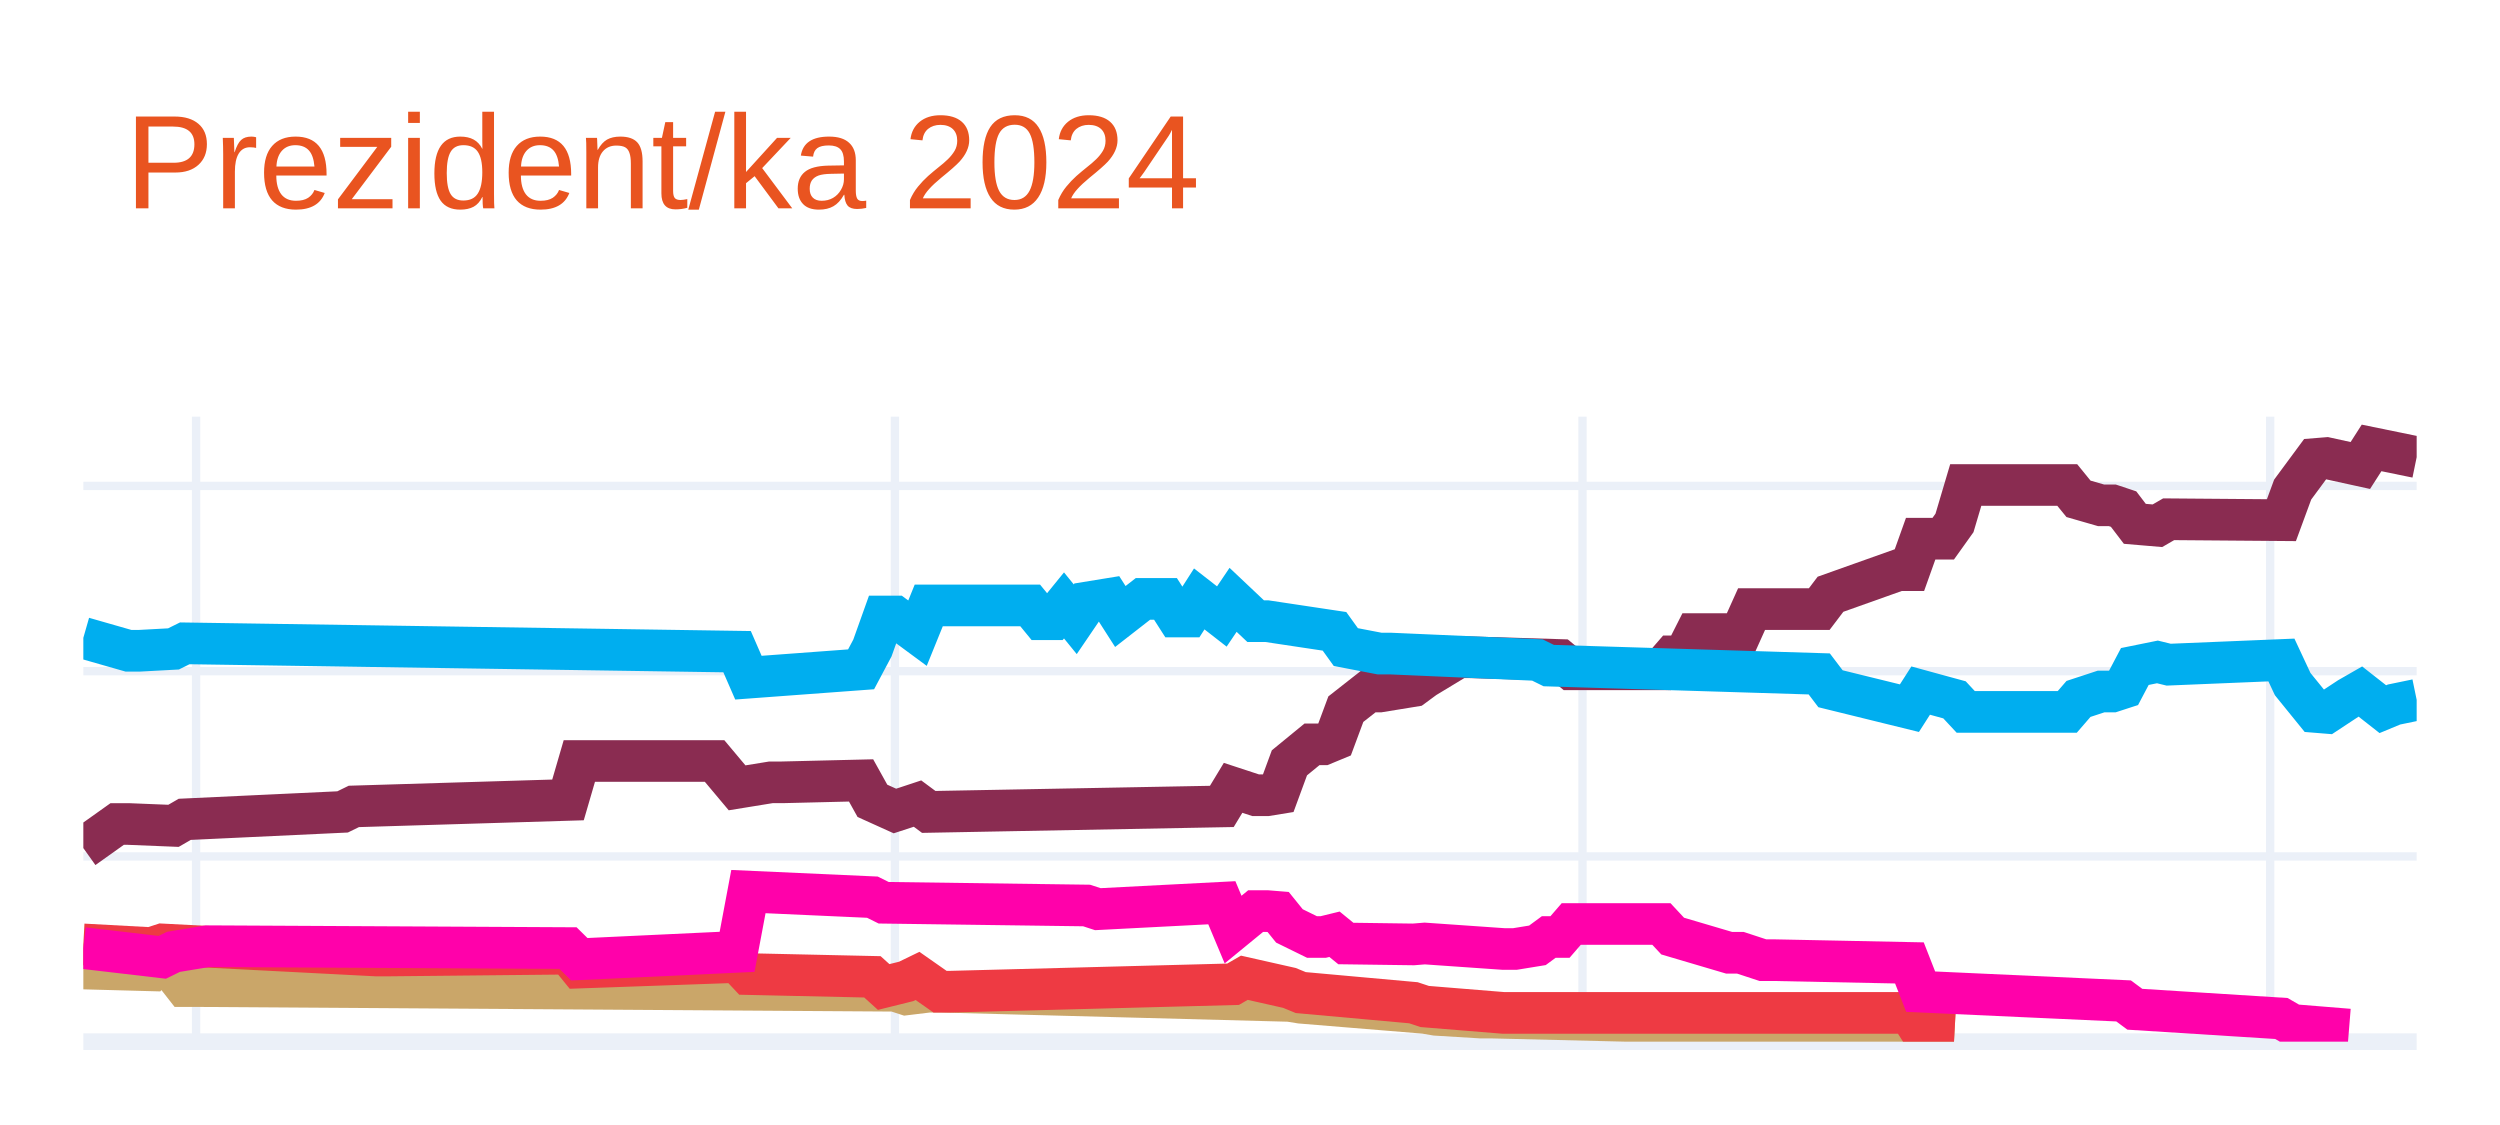
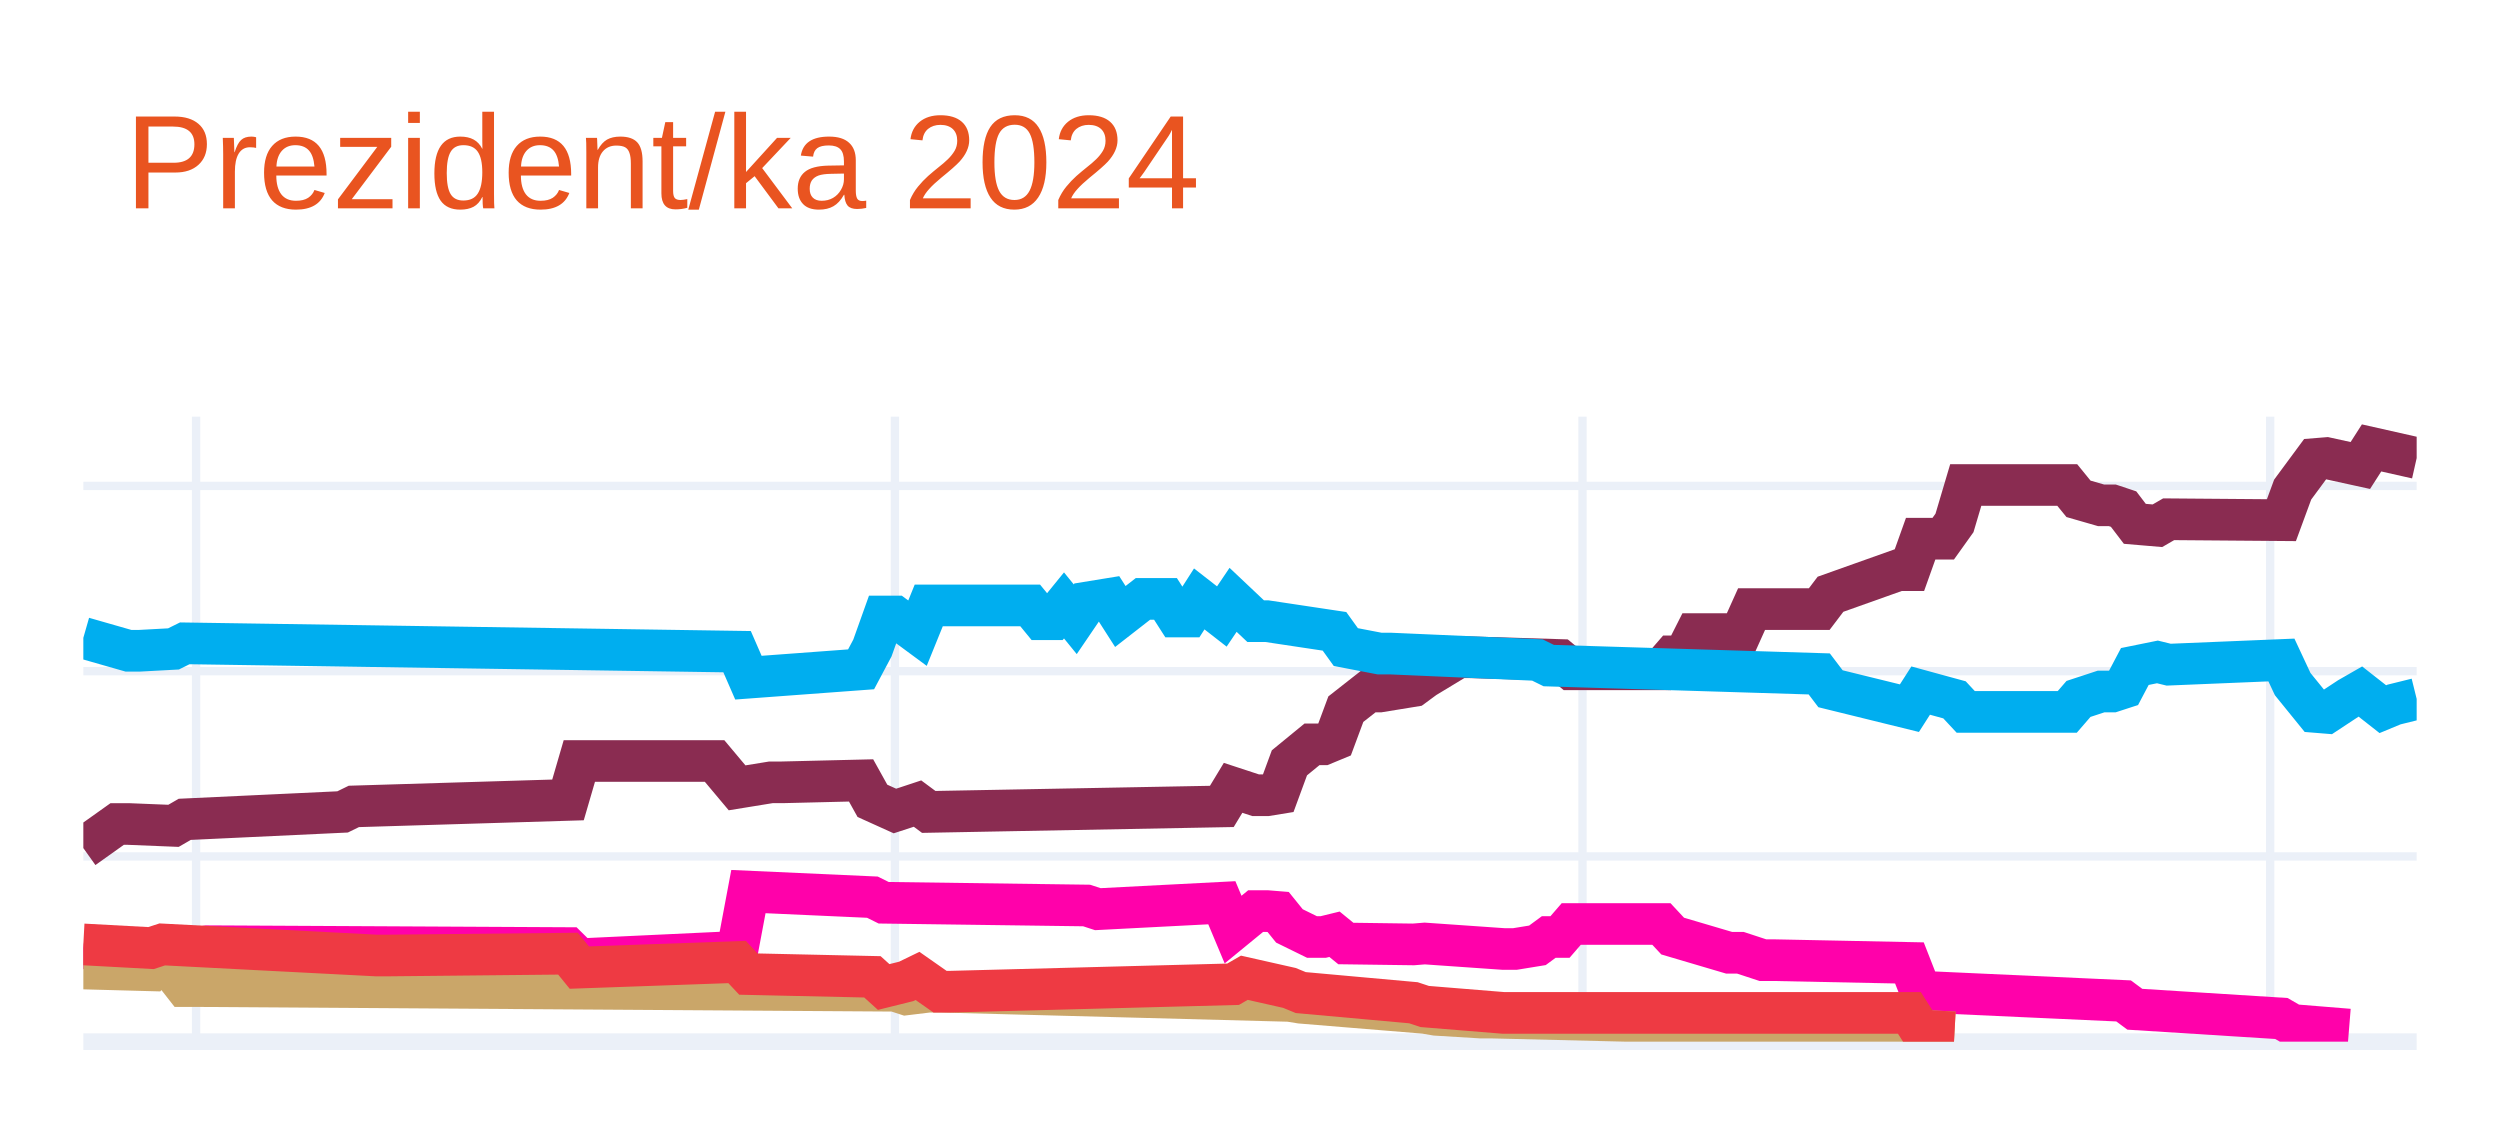
<svg xmlns="http://www.w3.org/2000/svg" class="main-svg" width="300" height="135" style="" viewBox="0 0 300 135">
  <rect x="0" y="0" width="300" height="135" style="fill: rgb(255, 255, 255); fill-opacity: 1;" />
-   <defs id="defs-c74c5a">
+   <defs id="defs-1b0911">
    <g class="clips">
-       <clipPath id="clipc74c5axyplot" class="plotclip">
+       <clipPath id="clip1b0911xyplot" class="plotclip">
        <rect width="280" height="75" />
      </clipPath>
-       <clipPath class="axesclip" id="clipc74c5ax">
+       <clipPath class="axesclip" id="clip1b0911x">
        <rect x="10" y="0" width="280" height="135" />
      </clipPath>
-       <clipPath class="axesclip" id="clipc74c5ay">
+       <clipPath class="axesclip" id="clip1b0911y">
        <rect x="0" y="50" width="300" height="75" />
      </clipPath>
-       <clipPath class="axesclip" id="clipc74c5axy">
+       <clipPath class="axesclip" id="clip1b0911xy">
        <rect x="10" y="50" width="280" height="75" />
      </clipPath>
    </g>
    <g class="gradients" />
    <g class="patterns" />
  </defs>
  <g class="bglayer" />
  <g class="layer-below">
    <g class="imagelayer" />
    <g class="shapelayer" />
  </g>
  <g class="cartesianlayer">
    <g class="subplot xy">
      <g class="layer-subplot">
        <g class="shapelayer" />
        <g class="imagelayer" />
      </g>
      <g class="minor-gridlayer">
        <g class="x" />
        <g class="y" />
      </g>
      <g class="gridlayer">
        <g class="x">
          <path class="xgrid crisp" transform="translate(23.53,0)" d="M0,50v75" style="stroke: rgb(235, 240, 248); stroke-opacity: 1; stroke-width: 1px;" />
          <path class="xgrid crisp" transform="translate(107.39,0)" d="M0,50v75" style="stroke: rgb(235, 240, 248); stroke-opacity: 1; stroke-width: 1px;" />
          <path class="xgrid crisp" transform="translate(189.9,0)" d="M0,50v75" style="stroke: rgb(235, 240, 248); stroke-opacity: 1; stroke-width: 1px;" />
          <path class="xgrid crisp" transform="translate(272.42,0)" d="M0,50v75" style="stroke: rgb(235, 240, 248); stroke-opacity: 1; stroke-width: 1px;" />
        </g>
        <g class="y">
          <path class="ygrid crisp" transform="translate(0,102.77)" d="M10,0h280" style="stroke: rgb(235, 240, 248); stroke-opacity: 1; stroke-width: 1px;" />
          <path class="ygrid crisp" transform="translate(0,80.54)" d="M10,0h280" style="stroke: rgb(235, 240, 248); stroke-opacity: 1; stroke-width: 1px;" />
          <path class="ygrid crisp" transform="translate(0,58.31)" d="M10,0h280" style="stroke: rgb(235, 240, 248); stroke-opacity: 1; stroke-width: 1px;" />
        </g>
      </g>
      <g class="zerolinelayer">
        <path class="yzl zl crisp" transform="translate(0,125)" d="M10,0h280" style="stroke: rgb(235, 240, 248); stroke-opacity: 1; stroke-width: 2px;" />
      </g>
      <path class="xlines-below" />
      <path class="ylines-below" />
      <g class="overlines-below" />
      <g class="xaxislayer-below" />
      <g class="yaxislayer-below" />
      <g class="overaxes-below" />
-       <g class="plot" transform="translate(10,50)" clip-path="url(#clipc74c5axyplot)">
+       <g class="plot" transform="translate(10,50)" clip-path="url(#clip1b0911xyplot)">
        <g class="scatterlayer mlayer">
-           <g class="trace scatter trace3f2232" style="stroke-miterlimit: 2; opacity: 1;">
+           <g class="trace scatter trace00877d" style="stroke-miterlimit: 2; opacity: 1;">
            <g class="fills" />
            <g class="errorbars" />
            <g class="lines">
-               <path class="js-line" d="M0,51.77L4.06,48.88L5.41,48.88L10.82,49.1L12.17,48.32L31.11,47.43L32.46,46.77L58.16,45.99L59.52,41.32L75.75,41.32L78.45,44.54L82.51,43.88L83.86,43.88L93.33,43.65L94.69,46.1L97.39,47.32L98.74,46.88L100.1,46.43L101.45,47.43L136.62,46.77L137.97,44.54L140.68,45.43L142.03,45.43L143.38,45.21L144.73,41.54L147.44,39.32L148.79,39.32L150.14,38.76L151.5,35.1L154.2,32.98L155.56,32.98L159.61,32.32L160.97,31.32L165.02,28.87L166.38,28.87L177.2,29.2L178.55,30.32L189.37,30.32L190.72,28.76L192.08,28.76L193.43,26.09L198.84,26.09L200.19,23.09L208.31,23.09L209.66,21.31L217.78,18.42L219.13,18.42L220.48,14.64L221.84,14.64L223.19,14.64L224.54,12.75L225.89,8.2L227.25,8.2L238.07,8.2L239.42,9.86L242.13,10.64L243.48,10.64L244.83,11.09L246.18,12.86L248.89,13.09L250.24,12.31L263.77,12.42L265.12,8.75L267.83,5.08L269.18,4.97L273.24,5.86L274.59,3.75L280,4.86" style="vector-effect: none; fill: none; stroke: rgb(138, 44, 81); stroke-opacity: 1; stroke-width: 5px; opacity: 1;" />
+               <path class="js-line" d="M0,51.77L4.06,48.88L5.41,48.88L10.82,49.1L12.17,48.32L31.11,47.43L32.46,46.77L58.16,45.99L59.52,41.32L75.75,41.32L78.45,44.54L82.51,43.88L83.86,43.88L93.33,43.65L94.69,46.1L97.39,47.32L98.74,46.88L100.1,46.43L101.45,47.43L136.62,46.77L137.97,44.54L140.68,45.43L142.03,45.43L143.38,45.21L144.73,41.54L147.44,39.32L148.79,39.32L150.14,38.76L151.5,35.1L154.2,32.98L155.56,32.98L159.61,32.32L160.97,31.32L165.02,28.87L166.38,28.87L177.2,29.2L178.55,30.32L189.37,30.32L190.72,28.76L192.08,28.76L193.43,26.09L198.84,26.09L200.19,23.09L208.31,23.09L209.66,21.31L217.78,18.42L219.13,18.42L220.48,14.64L221.84,14.64L223.19,14.64L224.54,12.75L225.89,8.2L227.25,8.2L238.07,8.2L239.42,9.86L242.13,10.64L243.48,10.64L244.83,11.09L246.18,12.86L248.89,13.09L250.24,12.31L263.77,12.42L265.12,8.75L267.83,5.08L269.18,4.97L273.24,5.86L274.59,3.75L280,4.97" style="vector-effect: none; fill: none; stroke: rgb(138, 44, 81); stroke-opacity: 1; stroke-width: 5px; opacity: 1;" />
            </g>
            <g class="points" />
            <g class="text" />
          </g>
-           <g class="trace scatter trace9719ef" style="stroke-miterlimit: 2; opacity: 1;">
+           <g class="trace scatter trace2388e1" style="stroke-miterlimit: 2; opacity: 1;">
            <g class="fills" />
            <g class="errorbars" />
            <g class="lines">
-               <path class="js-line" d="M0,26.54L5.41,28.09L6.76,28.09L10.82,27.87L12.17,27.2L78.45,28.2L79.81,31.32L93.33,30.32L94.69,27.76L96.04,23.98L97.39,23.98L100.1,25.98L101.45,22.65L113.62,22.65L114.98,24.31L116.33,24.31L117.68,22.65L119.03,24.31L120.39,22.31L123.09,21.87L124.44,23.98L127.15,21.87L128.5,21.87L129.86,21.87L131.21,23.98L132.56,23.98L133.91,21.87L136.62,23.98L137.97,21.98L140.68,24.54L142.03,24.54L150.14,25.76L151.5,27.65L155.56,28.43L156.91,28.43L174.49,29.2L175.85,29.87L208.31,30.87L209.66,32.65L219.13,34.98L220.48,32.87L224.54,33.98L225.89,35.43L238.07,35.43L239.42,33.87L242.13,32.98L243.48,32.98L244.83,32.54L246.18,29.98L248.89,29.43L250.24,29.76L263.77,29.2L265.12,32.09L267.83,35.43L269.18,35.54L271.88,33.76L273.24,32.98L275.94,35.1L277.29,34.54L280,33.98" style="vector-effect: none; fill: none; stroke: rgb(0, 174, 239); stroke-opacity: 1; stroke-width: 5px; opacity: 1;" />
+               <path class="js-line" d="M0,26.54L5.41,28.09L6.76,28.09L10.82,27.87L12.17,27.2L78.45,28.2L79.81,31.32L93.33,30.32L94.69,27.76L96.04,23.98L97.39,23.98L100.1,25.98L101.45,22.65L113.62,22.65L114.98,24.31L116.33,24.31L117.68,22.65L119.03,24.31L120.39,22.31L123.09,21.87L124.44,23.98L127.15,21.87L128.5,21.87L129.86,21.87L131.21,23.98L132.56,23.98L133.91,21.87L136.62,23.98L137.97,21.98L140.68,24.54L142.03,24.54L150.14,25.76L151.5,27.65L155.56,28.43L156.91,28.43L174.49,29.2L175.85,29.87L208.31,30.87L209.66,32.65L219.13,34.98L220.48,32.87L224.54,33.98L225.89,35.43L238.07,35.43L239.42,33.87L242.13,32.98L243.48,32.98L244.83,32.54L246.18,29.98L248.89,29.43L250.24,29.76L263.77,29.2L265.12,32.09L267.83,35.43L269.18,35.54L271.88,33.76L273.24,32.98L275.94,35.1L277.29,34.54L280,33.87" style="vector-effect: none; fill: none; stroke: rgb(0, 174, 239); stroke-opacity: 1; stroke-width: 5px; opacity: 1;" />
            </g>
            <g class="points" />
            <g class="text" />
          </g>
-           <g class="trace scatter tracee58fcd" style="stroke-miterlimit: 2; opacity: 1;">
+           <g class="trace scatter trace33be9d" style="stroke-miterlimit: 2; opacity: 1;">
+             <g class="fills" />
+             <g class="errorbars" />
+             <g class="lines">
+               <path class="js-line" d="M0,63.77L9.47,64.88L10.82,64.22L14.88,63.55L16.23,63.55L58.16,63.77L59.52,65.11L78.45,64.22L79.81,56.99L94.69,57.66L96.04,58.33L120.39,58.66L121.74,59.1L136.62,58.33L137.97,61.55L140.68,59.33L142.03,59.33L143.38,59.44L144.73,61.11L147.44,62.44L148.79,62.44L150.14,62.11L151.5,63.22L159.61,63.33L160.97,63.22L170.43,63.88L171.79,63.88L174.49,63.44L175.85,62.44L177.2,62.44L178.55,60.88L189.37,60.88L190.72,62.33L197.49,64.33L198.84,64.33L201.55,65.22L202.9,65.22L219.13,65.55L220.48,69L244.83,70.11L246.18,71.11L263.77,72.22L265.12,73L271.88,73.55" style="vector-effect: none; fill: none; stroke: rgb(255, 1, 170); stroke-opacity: 1; stroke-width: 5px; opacity: 1;" />
+             </g>
+             <g class="points" />
+             <g class="text" />
+           </g>
+           <g class="trace scatter trace756db3" style="stroke-miterlimit: 2; opacity: 1;">
            <g class="fills" />
            <g class="errorbars" />
            <g class="lines">
              <path class="js-line" d="M0,66.22L8.12,66.44L9.47,64.88L12.17,68.33L13.53,68.33L97.39,68.89L98.74,69.33L101.45,69L102.8,69L144.73,70.11L146.09,70.33L160.97,71.55L162.32,71.78L167.73,72.11L169.08,72.11L219.13,73.33L220.48,73.67L224.54,73.89" style="vector-effect: none; fill: none; stroke: rgb(202, 166, 105); stroke-opacity: 1; stroke-width: 5px; opacity: 1;" />
            </g>
            <g class="points" />
            <g class="text" />
          </g>
-           <g class="trace scatter trace8a3d3f" style="stroke-miterlimit: 2; opacity: 1;">
+           <g class="trace scatter trace932430" style="stroke-miterlimit: 2; opacity: 1;">
            <g class="fills" />
            <g class="errorbars" />
            <g class="lines">
              <path class="js-line" d="M0,63.33L8.12,63.77L9.47,63.33L35.17,64.66L36.52,64.66L58.16,64.44L59.52,66.11L78.45,65.44L79.81,66.89L94.69,67.22L96.04,68.44L98.74,67.77L100.1,67.11L102.8,69L104.15,69L137.97,68.11L139.32,67.33L144.73,68.55L146.09,69.11L159.61,70.33L160.97,70.78L170.43,71.55L171.79,71.55L219.13,71.55L220.48,73.67L224.54,73.89" style="vector-effect: none; fill: none; stroke: rgb(238, 58, 67); stroke-opacity: 1; stroke-width: 5px; opacity: 1;" />
-             </g>
-             <g class="points" />
-             <g class="text" />
-           </g>
-           <g class="trace scatter trace17a76d" style="stroke-miterlimit: 2; opacity: 1;">
-             <g class="fills" />
-             <g class="errorbars" />
-             <g class="lines">
-               <path class="js-line" d="M0,63.77L9.47,64.88L10.82,64.22L14.88,63.55L16.23,63.55L58.16,63.77L59.52,65.11L78.45,64.22L79.81,56.99L94.69,57.66L96.04,58.33L120.39,58.66L121.74,59.1L136.62,58.33L137.97,61.55L140.68,59.33L142.03,59.33L143.38,59.44L144.73,61.11L147.44,62.44L148.79,62.44L150.14,62.11L151.5,63.22L159.61,63.33L160.97,63.22L170.43,63.88L171.79,63.88L174.49,63.44L175.85,62.44L177.2,62.44L178.55,60.88L189.37,60.88L190.72,62.33L197.49,64.33L198.84,64.33L201.55,65.22L202.9,65.22L219.13,65.55L220.48,69L244.83,70.11L246.18,71.11L263.77,72.22L265.12,73L271.88,73.55" style="vector-effect: none; fill: none; stroke: rgb(255, 1, 170); stroke-opacity: 1; stroke-width: 5px; opacity: 1;" />
            </g>
            <g class="points" />
            <g class="text" />
          </g>
        </g>
      </g>
      <g class="overplot" />
      <path class="xlines-above crisp" d="M0,0" style="fill: none;" />
      <path class="ylines-above crisp" d="M0,0" style="fill: none;" />
      <g class="overlines-above" />
      <g class="xaxislayer-above" />
      <g class="yaxislayer-above" />
      <g class="overaxes-above" />
    </g>
  </g>
  <g class="polarlayer" />
  <g class="smithlayer" />
  <g class="ternarylayer" />
  <g class="geolayer" />
  <g class="funnelarealayer" />
  <g class="pielayer" />
  <g class="iciclelayer" />
  <g class="treemaplayer" />
  <g class="sunburstlayer" />
  <g class="glimages" />
-   <defs id="topdefs-c74c5a">
+   <defs id="topdefs-1b0911">
    <g class="clips" />
  </defs>
  <g class="layer-above">
    <g class="imagelayer" />
    <g class="shapelayer" />
  </g>
  <g class="infolayer">
    <g class="g-gtitle">
      <text class="gtitle" x="15" y="25" text-anchor="start" dy="0em" style="font-family: Ubuntu, verdana, arial, sans-serif; font-size: 16px; fill: rgb(233, 84, 32); opacity: 1; font-weight: normal; white-space: pre;">Prezident/ka 2024</text>
    </g>
    <g class="g-xtitle" />
    <g class="g-ytitle" />
  </g>
</svg>
